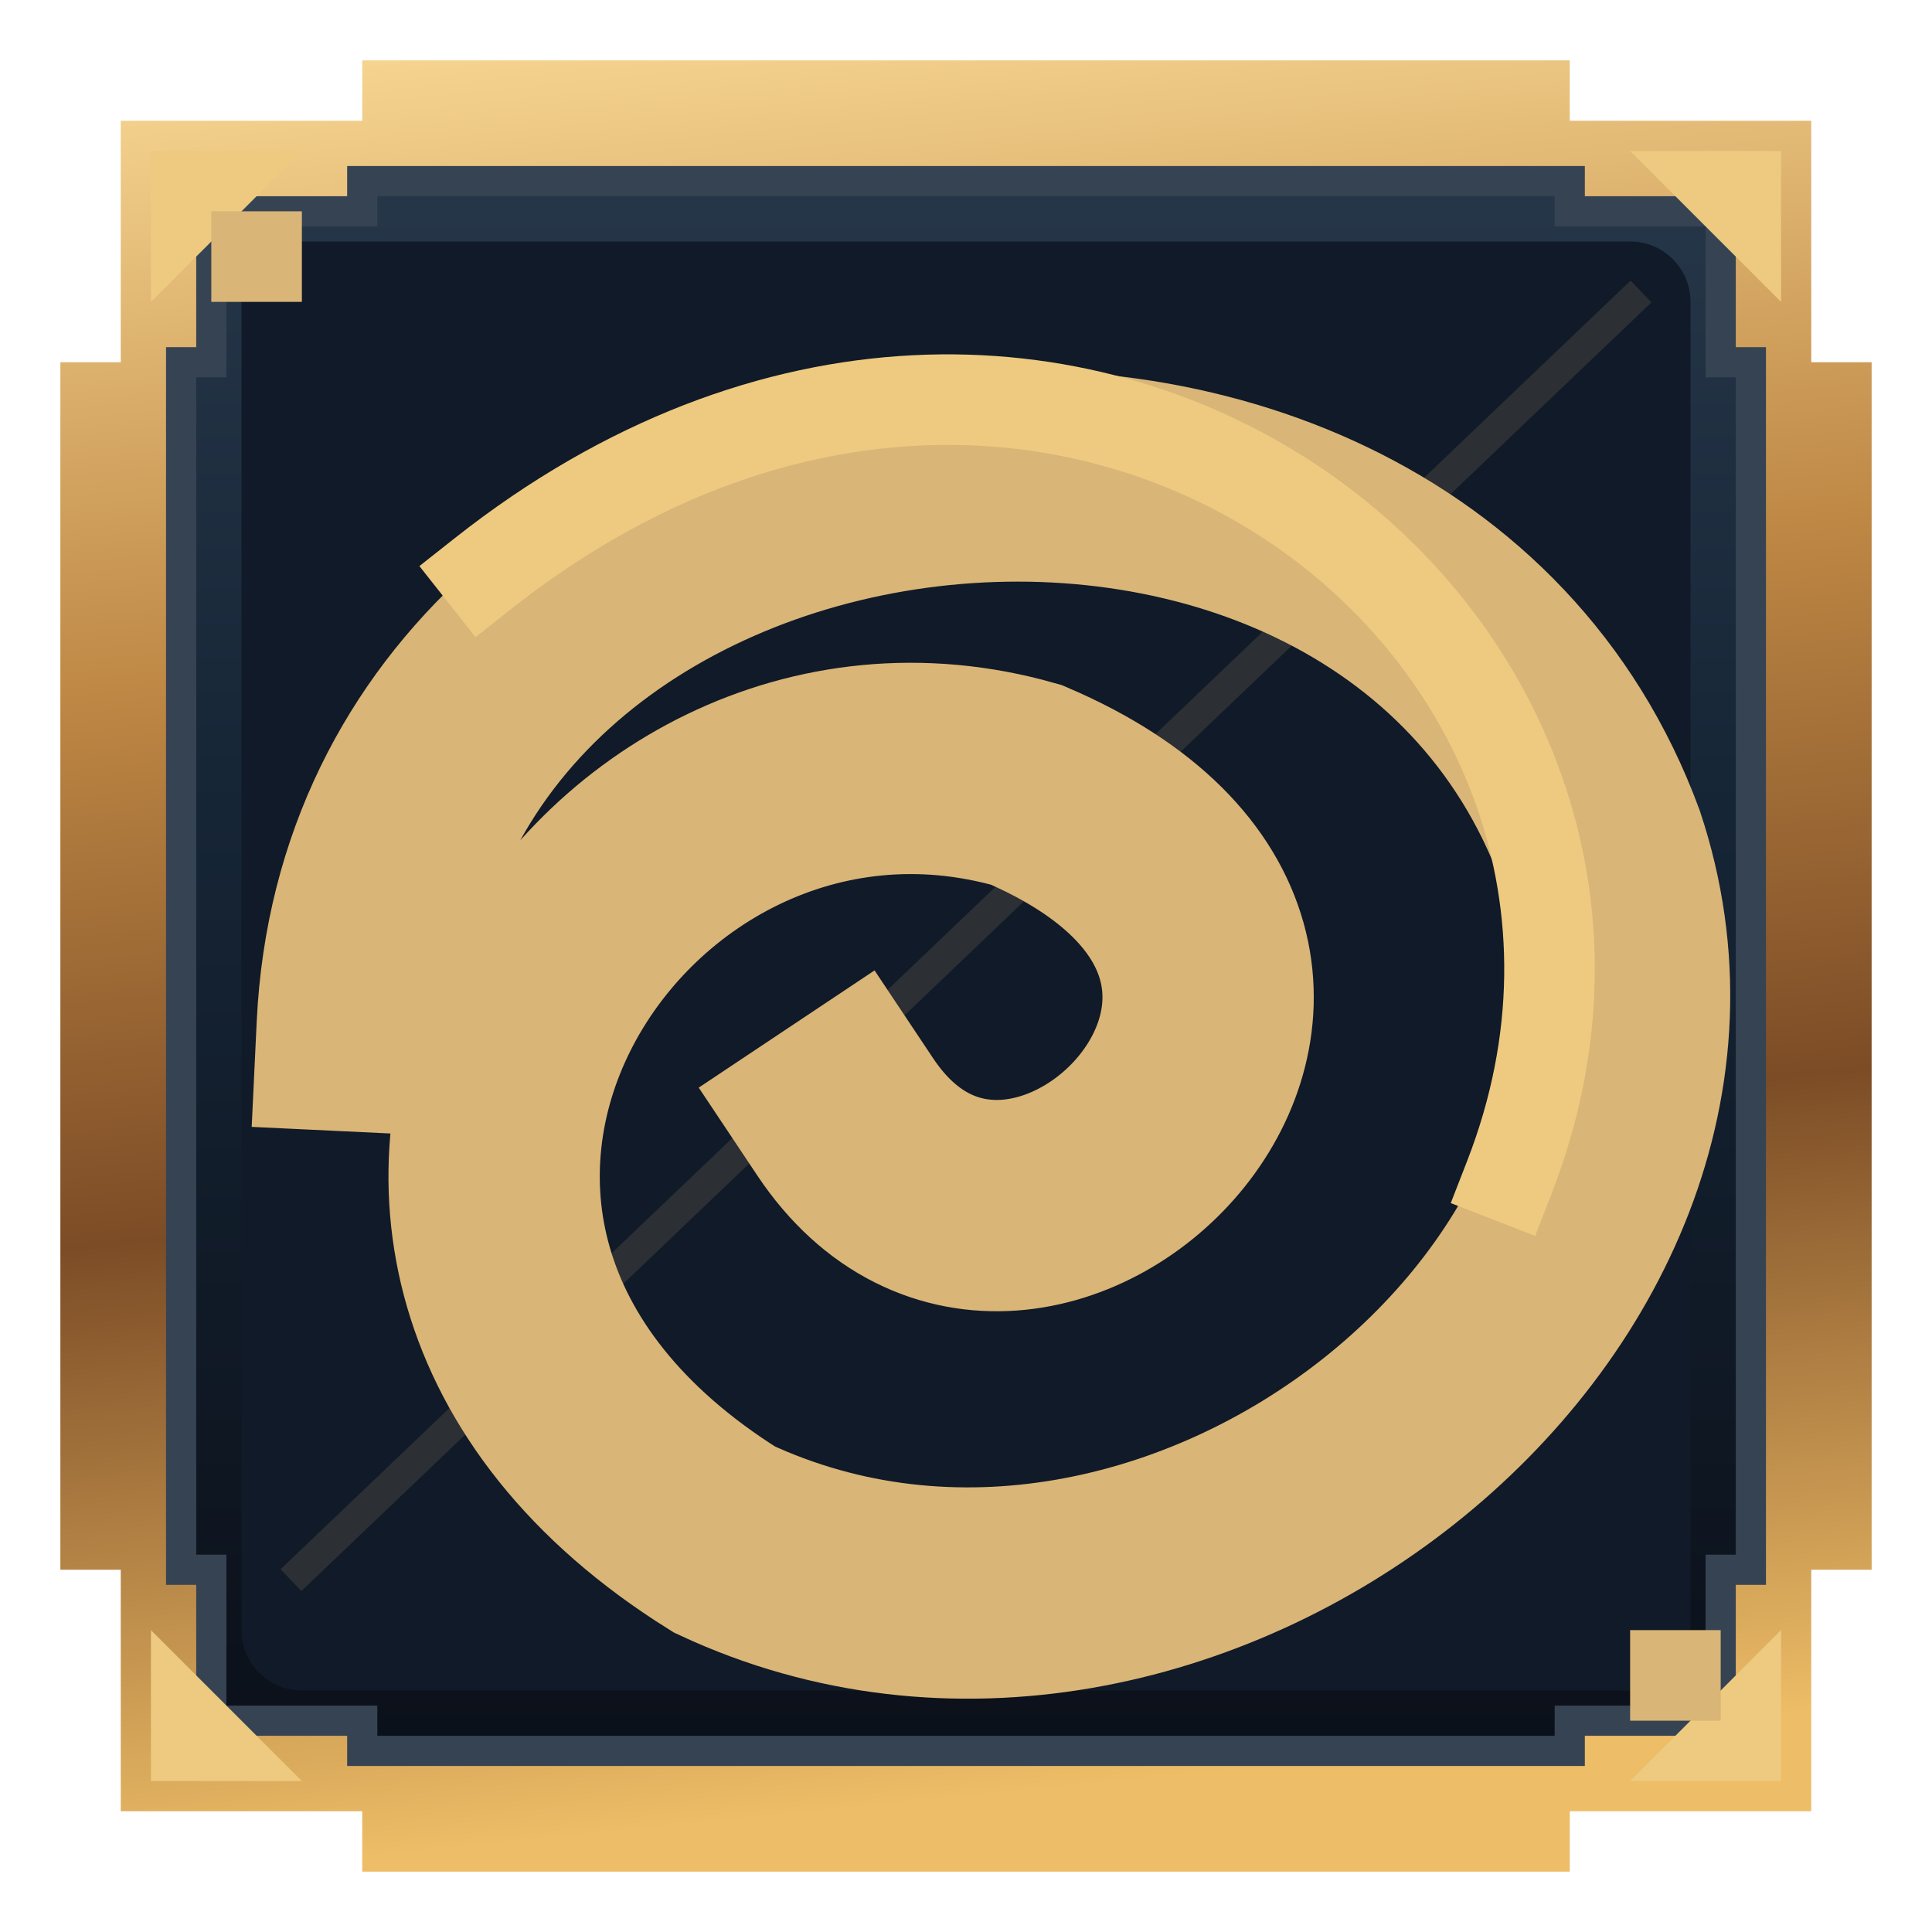
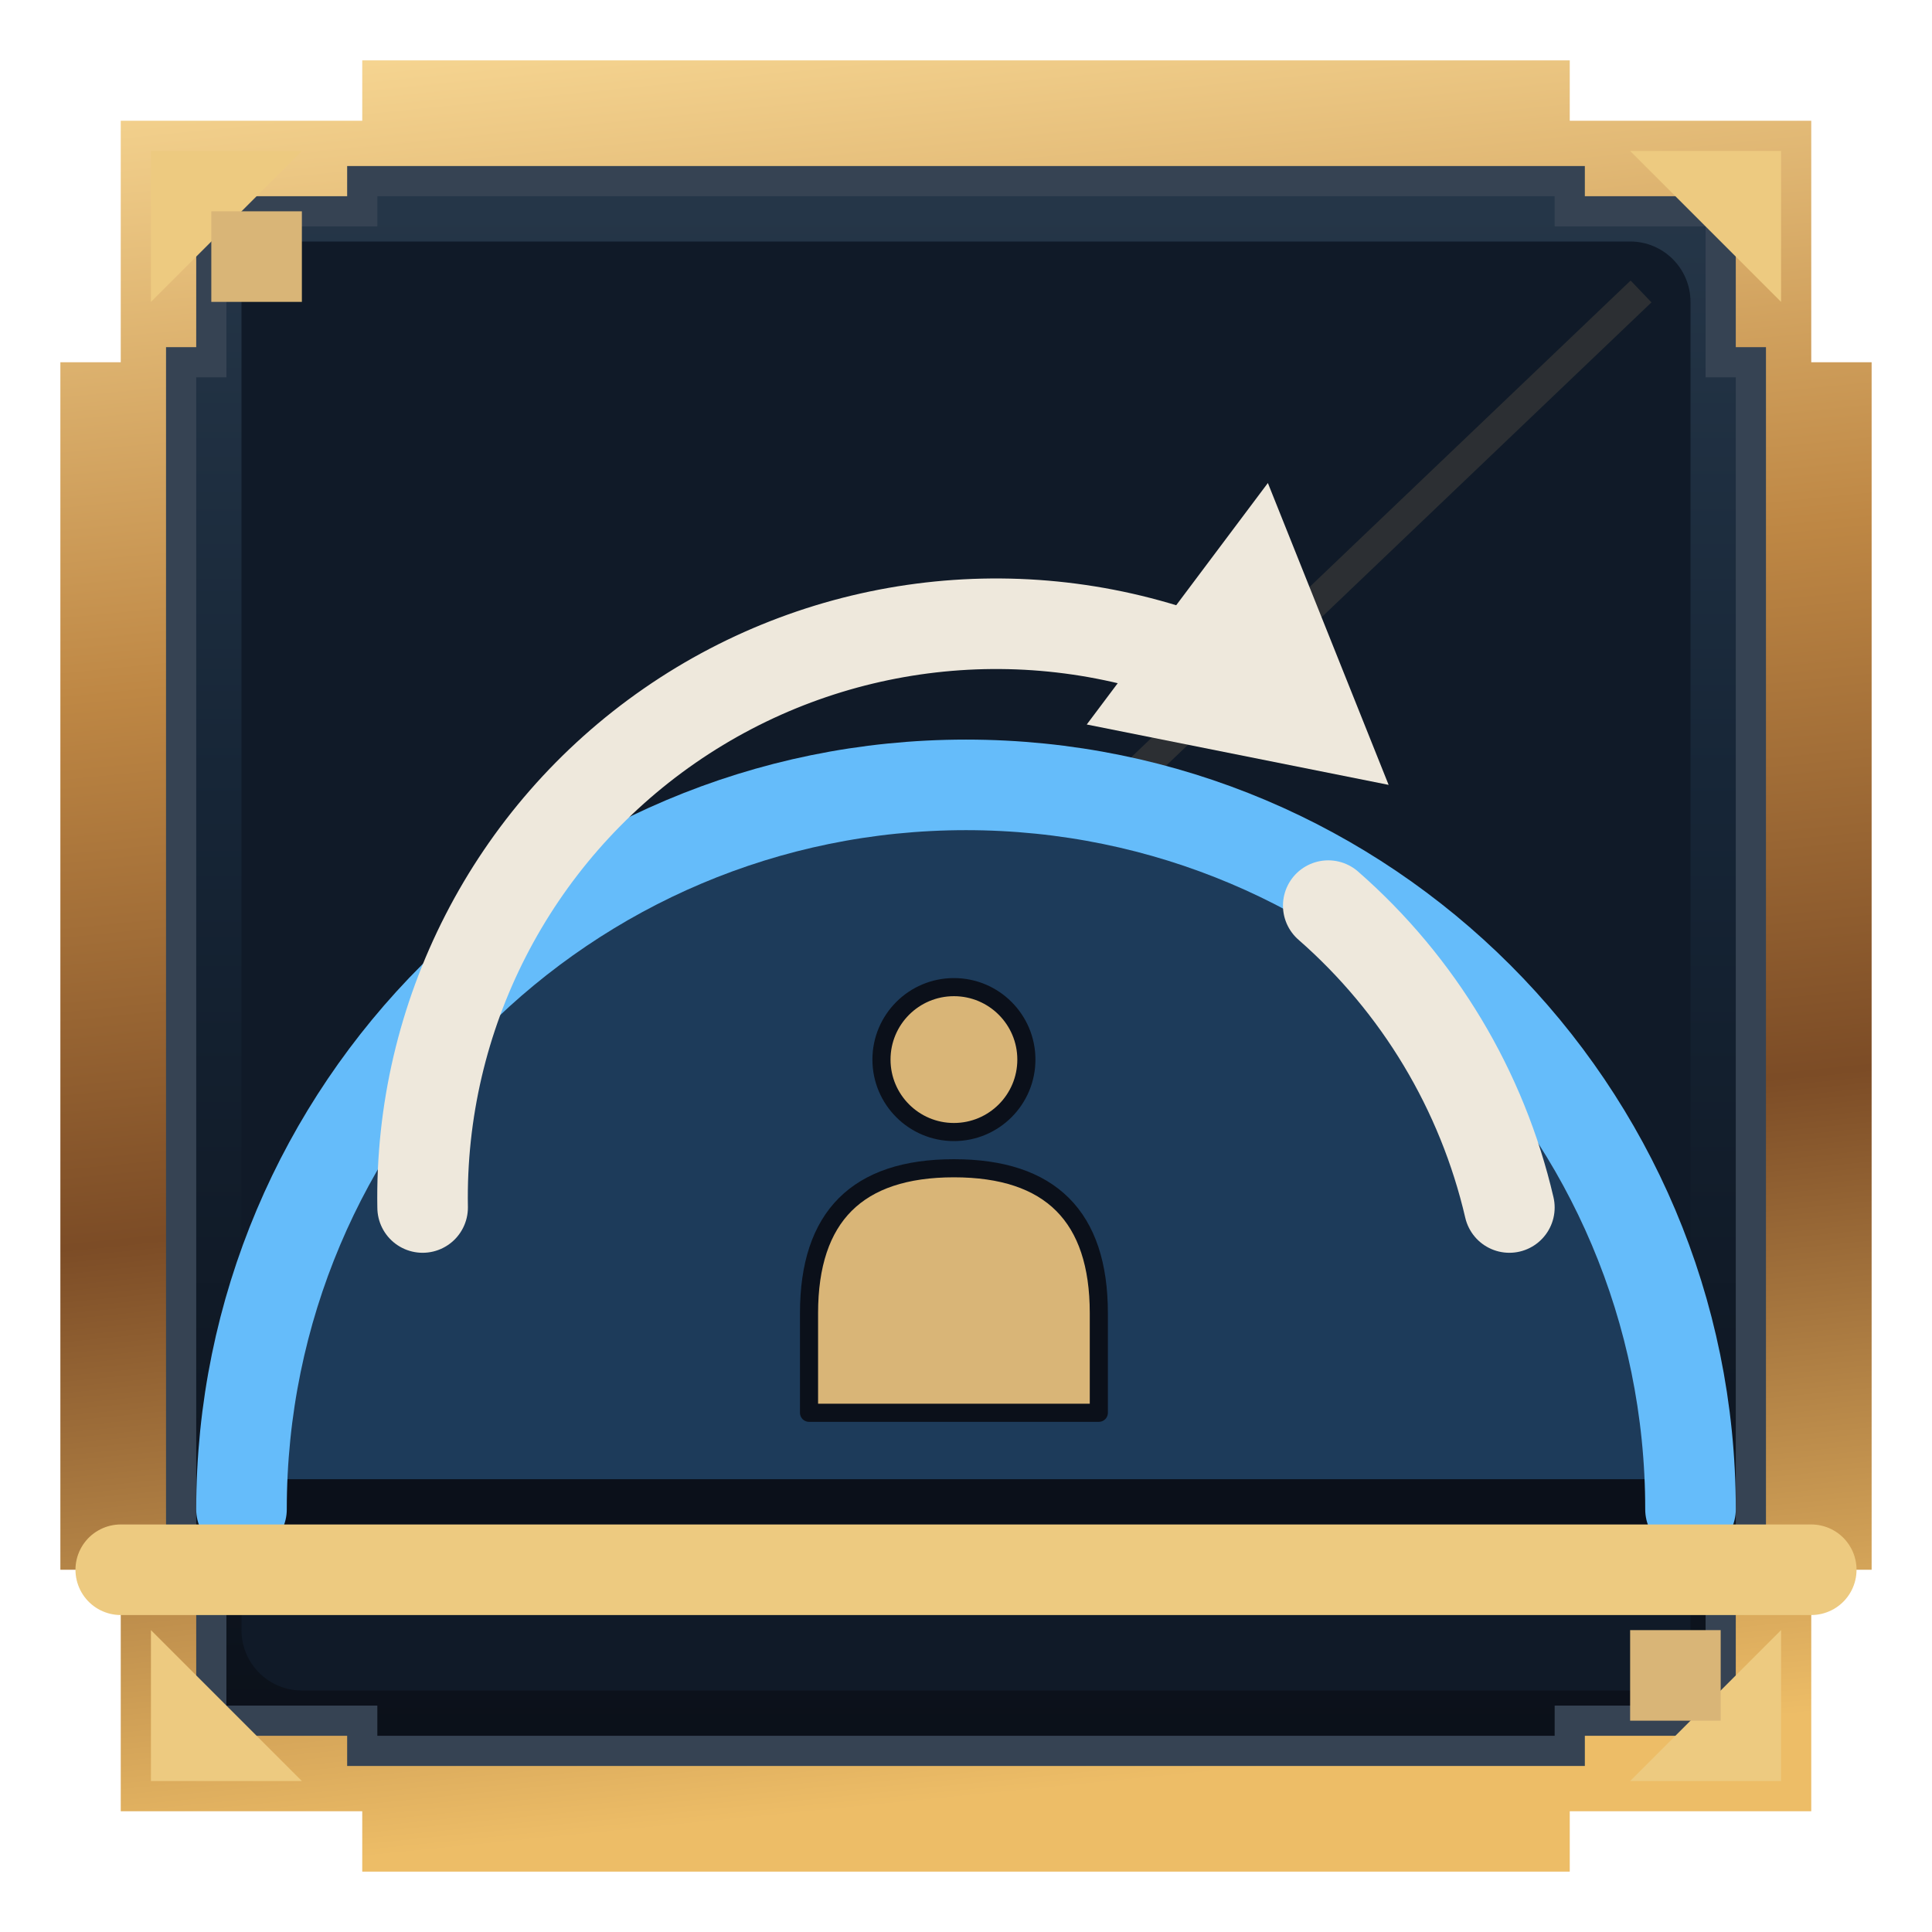
<svg xmlns="http://www.w3.org/2000/svg" width="64" height="64" viewBox="0 0 64 64">
  <defs>
    <linearGradient id="jutsu-kaiten-metal" x1="0" y1="0" x2="0.1" y2="1">
      <stop stop-color="#f8d894" />
      <stop offset=".35" stop-color="#be8744" />
      <stop offset=".65" stop-color="#7c4c26" />
      <stop offset="1" stop-color="#edbd67" />
    </linearGradient>
    <linearGradient id="jutsu-kaiten-night" x1="0" y1="0" x2="0" y2="1">
      <stop stop-color="#263749" />
      <stop offset=".4" stop-color="#162536" />
      <stop offset="1" stop-color="#0b1019" />
-     </linearGradient>
-     <linearGradient id="jutsu-kaiten-steel" x1="0" y1="0" x2="0" y2="1">
-       <stop stop-color="#657489" />
-       <stop offset=".5" stop-color="#2e3b4e" />
-       <stop offset="1" stop-color="#151b29" />
-     </linearGradient>
-     <linearGradient id="jutsu-kaiten-ember" x1="0" y1="0" x2="0" y2="1">
-       <stop stop-color="#ffc47d" />
-       <stop offset=".45" stop-color="#ef8c36" />
-       <stop offset="1" stop-color="#a84426" />
-     </linearGradient>
-     <linearGradient id="jutsu-kaiten-scarlet" x1="0" y1="0" x2="0" y2="1">
-       <stop stop-color="#fb8273" />
-       <stop offset="1" stop-color="#8e2834" />
-     </linearGradient>
-     <linearGradient id="jutsu-kaiten-chroma" x1="0" y1="0" x2="0" y2="1">
-       <stop stop-color="#90e8ff" />
-       <stop offset="1" stop-color="#2264bc" />
    </linearGradient>
  </defs>
  <path d="M12 2 H52 V4 H60 V12 H62 V52 H60 V60 H52 V62 H12 V60 H4 V52 H2 V12 H4 V4 H12Z" fill="url(#jutsu-kaiten-metal)" stroke="none" stroke-width="1" stroke-linejoin="miter" stroke-linecap="square" />
  <path d="M12 6 H52 V7 H57 V12 H58 V52 H57 V57 H52 V58 H12 V57 H7 V52 H6 V12 H7 V7 H12Z" fill="url(#jutsu-kaiten-night)" stroke="none" stroke-width="1" stroke-linejoin="miter" stroke-linecap="square" />
  <path d="M12 6 H52 V7 H57 V12 H58 V52 H57 V57 H52 V58 H12 V57 H7 V52 H6 V12 H7 V7 H12Z" fill="none" stroke="#364353" stroke-width="1" stroke-linejoin="miter" stroke-linecap="square" />
  <polygon points="5,5 10,5 5,10" fill="#edca80" stroke="none" stroke-width="1" stroke-linejoin="miter" />
  <polygon points="59,5 54,5 59,10" fill="#edca80" stroke="none" stroke-width="1" stroke-linejoin="miter" />
  <polygon points="5,59 10,59 5,54" fill="#edca80" stroke="none" stroke-width="1" stroke-linejoin="miter" />
  <polygon points="59,59 54,59 59,54" fill="#edca80" stroke="none" stroke-width="1" stroke-linejoin="miter" />
  <rect x="8" y="8" width="48" height="48" rx="2" fill="#101a28" stroke="none" stroke-width="0" />
  <g opacity=".14">
    <path d="M10 52 L54 10" stroke="#d9b577" stroke-width="1" stroke-linecap="square" />
  </g>
  <g>
-     <path d="M12 34 C13 13 46 9 53 28 C58 43 39 58 24 51 C8 41 20 22 34 26 C48 32 34 46 28 37" fill="none" stroke="#d9b577" stroke-width="7" stroke-linejoin="miter" stroke-linecap="square" />
-     <path d="M16 19 C35 4 57 21 50 39" fill="none" stroke="#edca80" stroke-width="3" stroke-linejoin="miter" stroke-linecap="square" />
+     <path d="M8 50 A24 24 0 0 1 56 50Z" fill="#1d3b5a" stroke="#0b101a" stroke-width="2" stroke-linejoin="round" />
+     <path d="M8 50 A24 24 0 0 1 56 50" fill="none" stroke="#65bcfa" stroke-width="3" stroke-linecap="round" stroke-linejoin="round" />
+     <path d="M14 40 A19 19 0 0 1 40 22" fill="none" stroke="#eee8dc" stroke-width="3" stroke-linecap="round" stroke-linejoin="round" />
+     <polygon points="42,16 46,26 36,24" fill="#eee8dc" />
+     <path d="M50 40 A19 19 0 0 0 44 30" fill="none" stroke="#eee8dc" stroke-width="3" stroke-linecap="round" stroke-linejoin="round" />
+     <g transform="translate(22 30) scale(0.3)">
+       <circle cx="32" cy="17" r="8" fill="#d9b577" stroke="#0b101a" stroke-width="2" />
+       <path d="M16 56 V45 Q16 29 32 29 Q48 29 48 45 V56Z" fill="#d9b577" stroke="#0b101a" stroke-width="2" stroke-linejoin="round" />
+     </g>
+     <path d="M4 52 H60" fill="none" stroke="#edca80" stroke-width="3" stroke-linecap="round" stroke-linejoin="round" />
  </g>
  <rect x="7" y="7" width="3" height="3" rx="0" fill="#d9b577" stroke="none" stroke-width="1" />
  <rect x="54" y="54" width="3" height="3" rx="0" fill="#d9b577" stroke="none" stroke-width="1" />
</svg>
